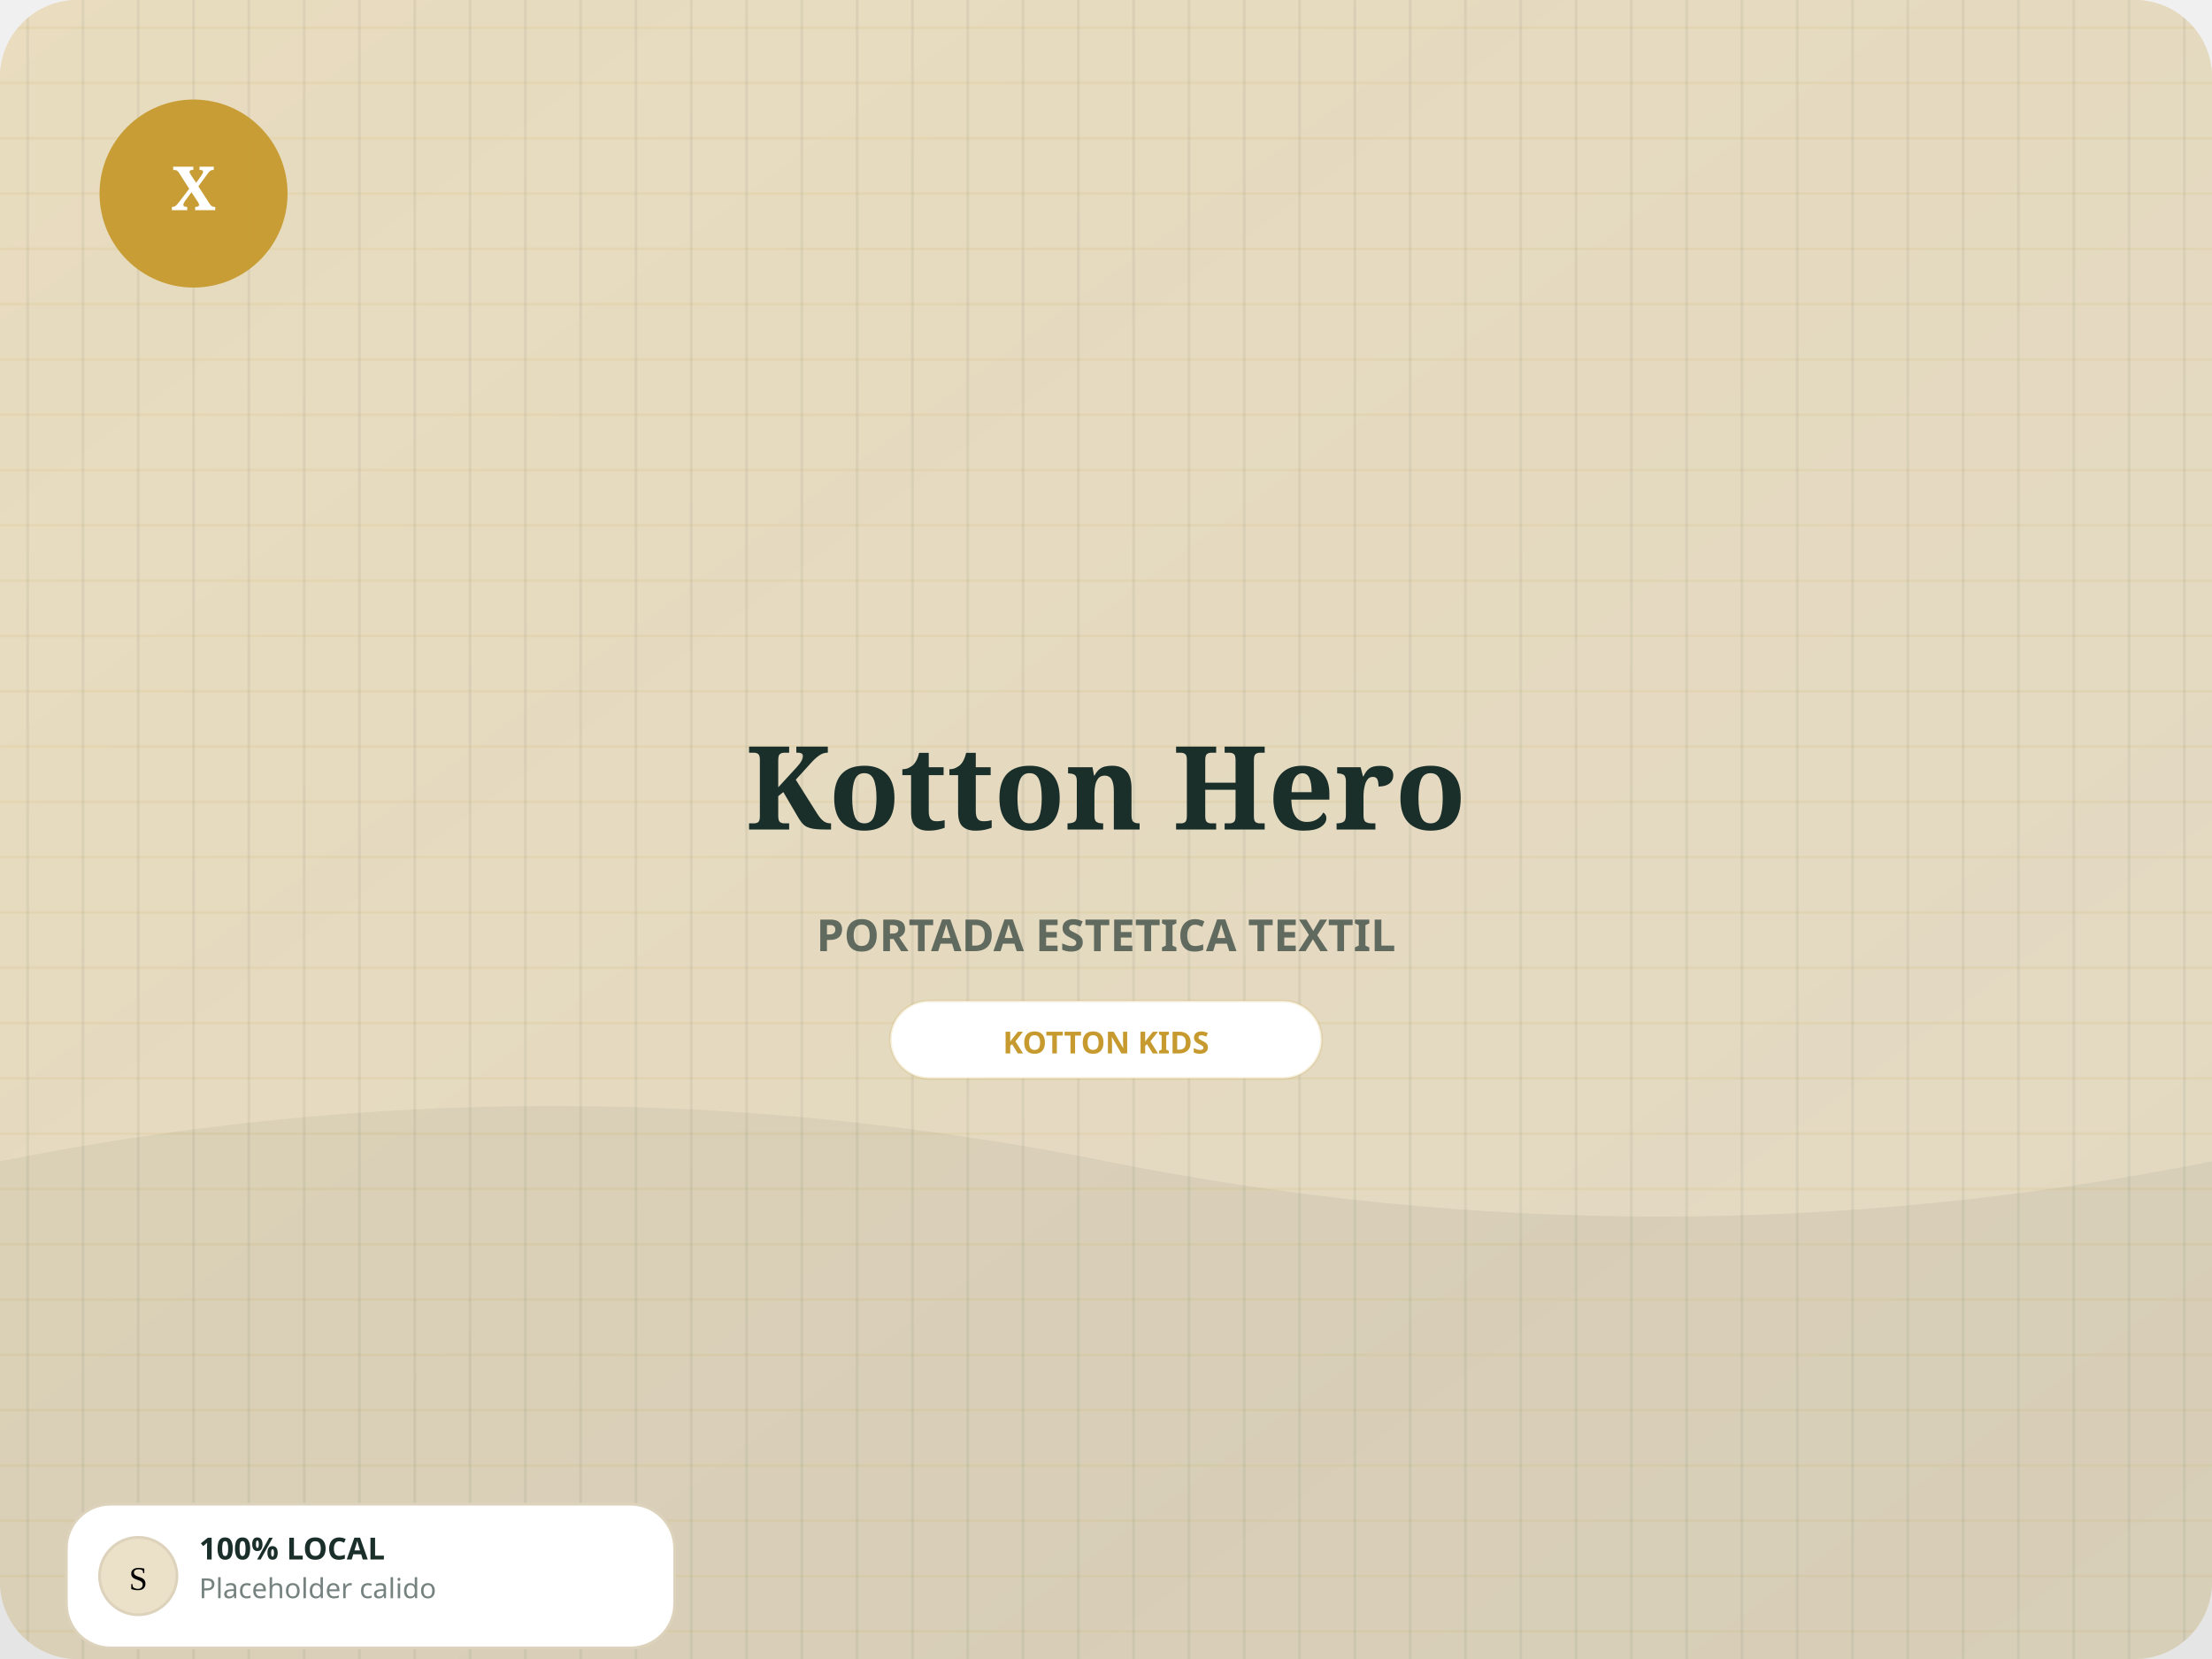
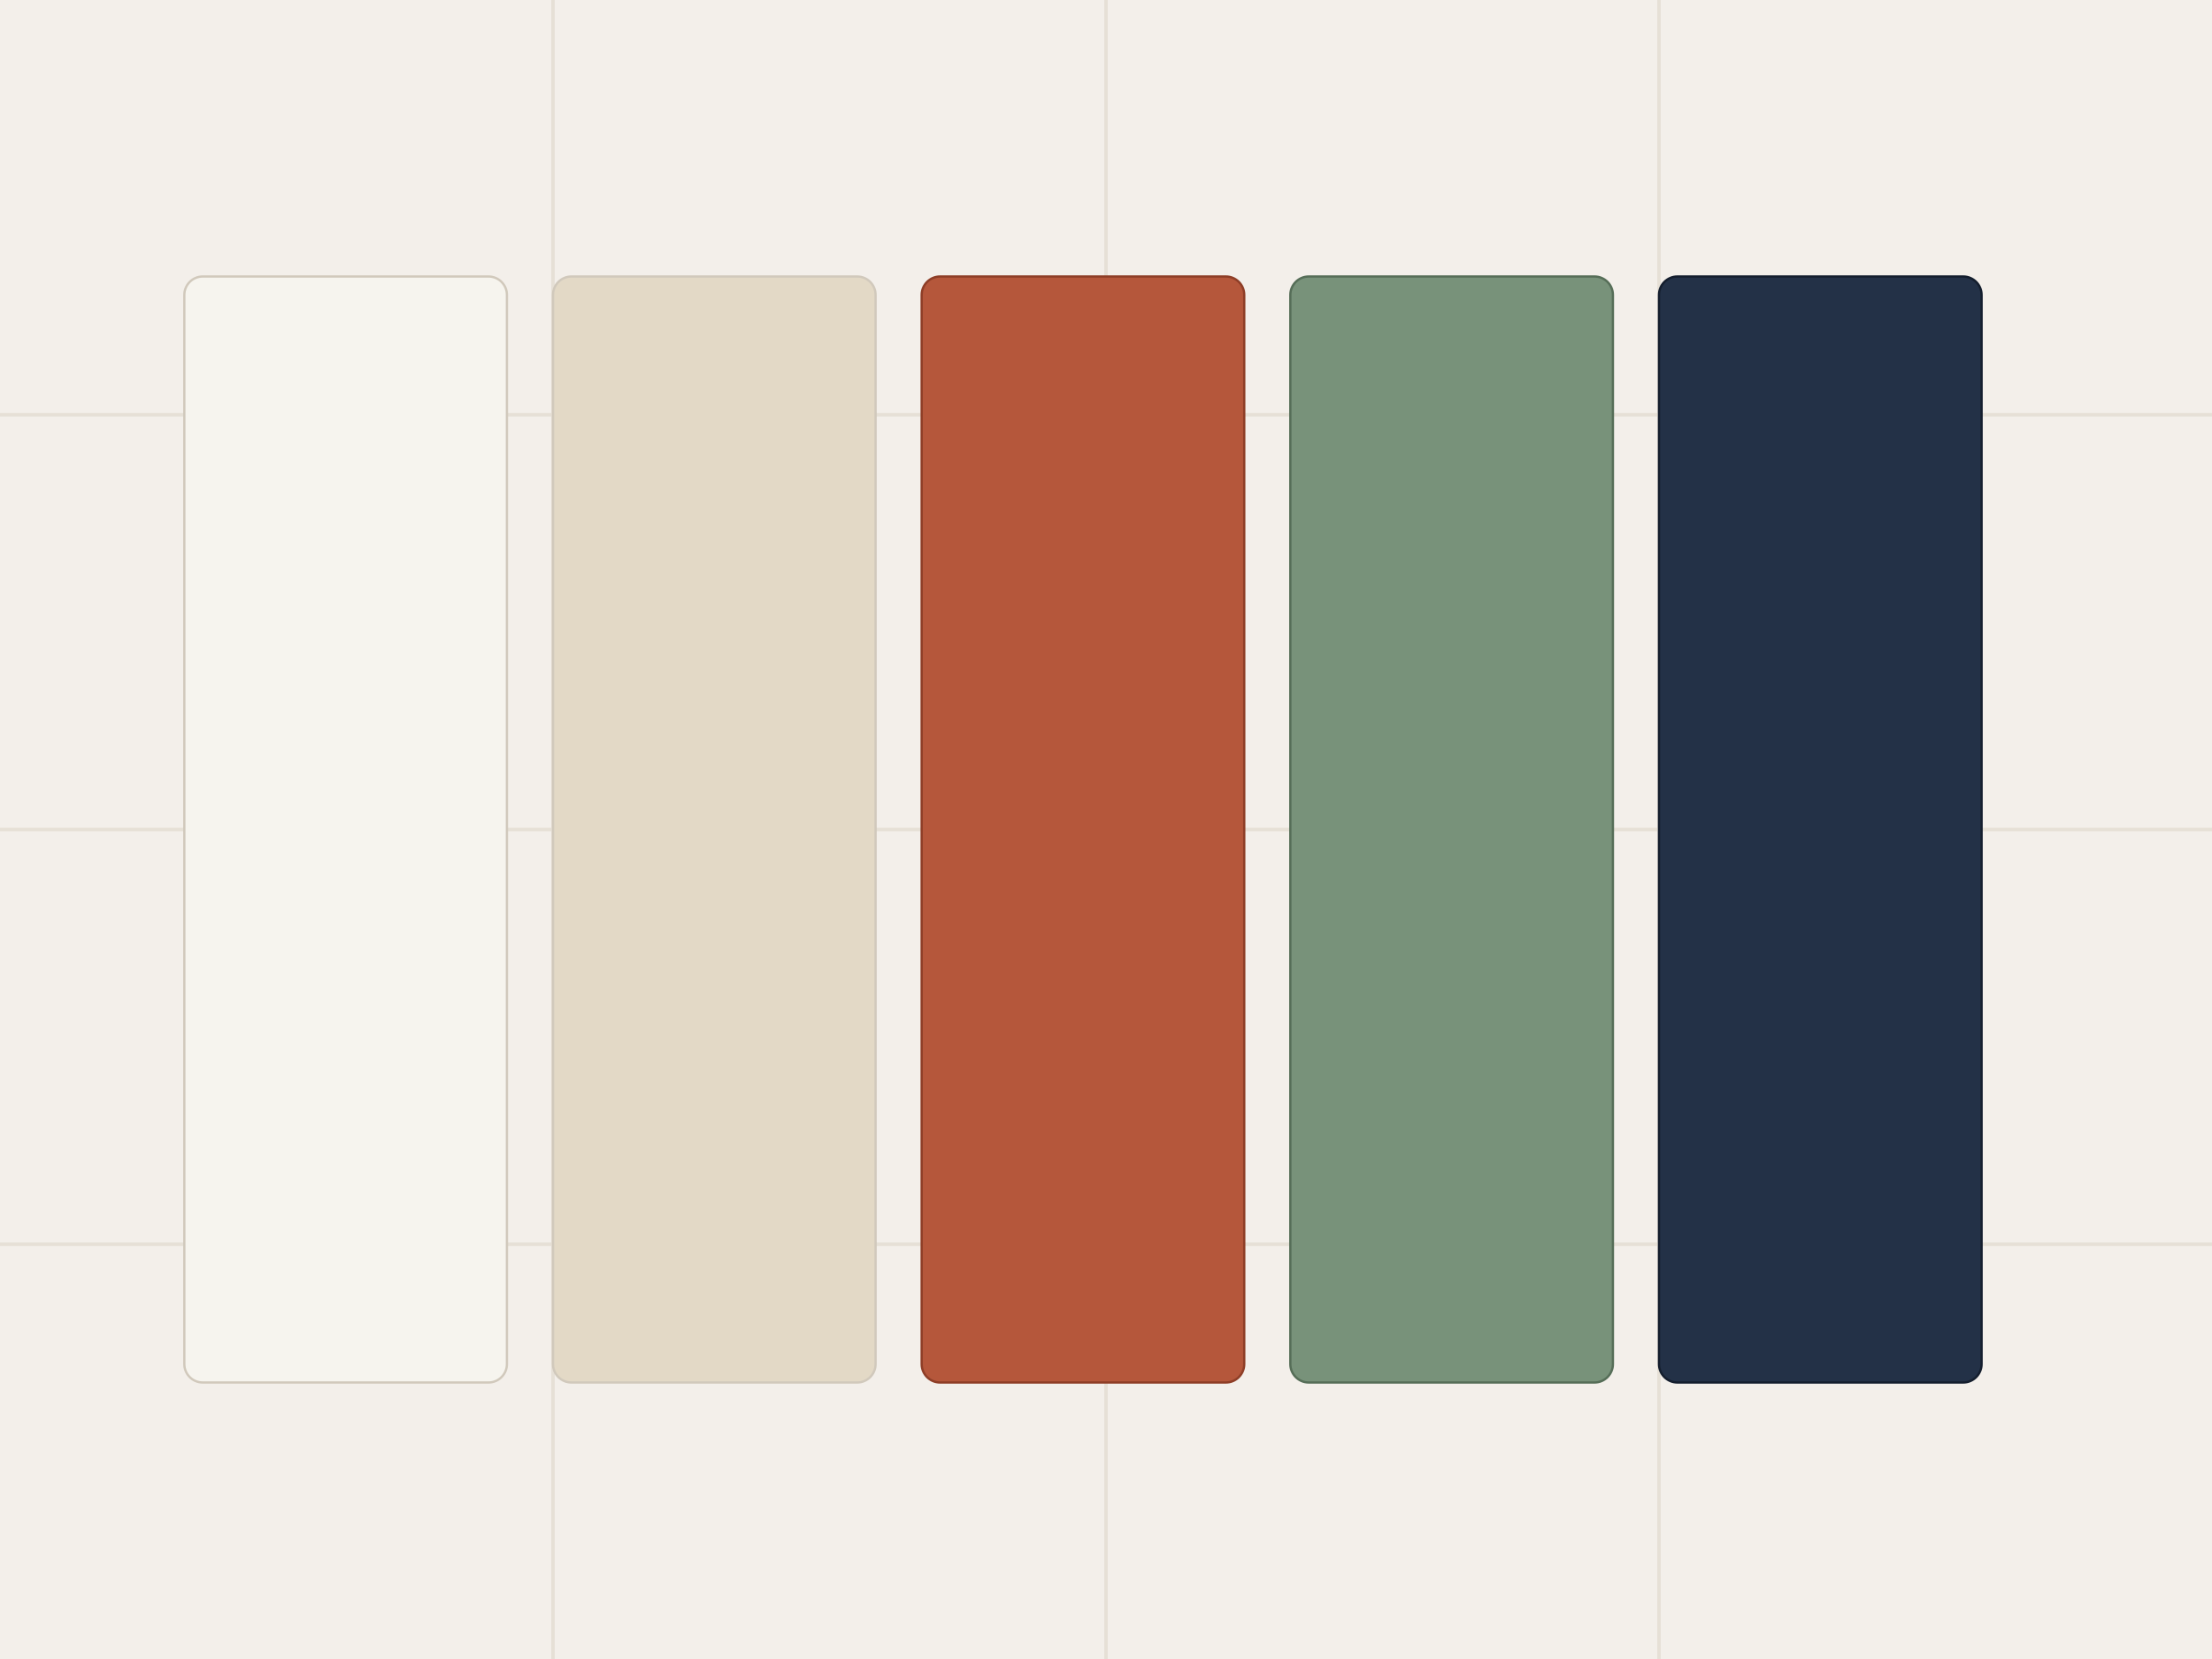
- <svg xmlns="http://www.w3.org/2000/svg" width="800" height="600" viewBox="0 0 800 600" role="img">
-   <rect width="800" height="600" rx="28" fill="#EBE0C8" />
-   <defs>
-     <pattern id="p" width="40" height="40" patternUnits="userSpaceOnUse">
-       <rect width="40" height="40" fill="#EBE0C8" />
-       <path d="M0 10 H40 M0 30 H40" stroke="#C69A2E" stroke-opacity="0.08" stroke-width="1" />
-       <path d="M10 0 V40 M30 0 V40" stroke="#1A2E2A" stroke-opacity="0.06" stroke-width="1" />
-     </pattern>
-     <linearGradient id="g" x1="0" y1="0" x2="1" y2="1">
-       <stop offset="0%" stop-color="#C69A2E" stop-opacity="0.06" />
-       <stop offset="100%" stop-color="#1A2E2A" stop-opacity="0.04" />
-     </linearGradient>
-   </defs>
-   <rect width="800" height="600" rx="28" fill="url(#p)" />
-   <rect width="800" height="600" rx="28" fill="url(#g)" />
-   <path d="M0 420 Q 200 380 400 420 T 800 420 L 800 600 L 0 600 Z" fill="#1A2E2A" opacity="0.06" />
-   <circle cx="70" cy="70" r="34" fill="#C69A2E" opacity="0.95" />
-   <text x="70" y="76" text-anchor="middle" font-family="Georgia, serif" font-size="22" font-weight="800" fill="white">X</text>
-   <g transform="translate(400,300)">
-     <text text-anchor="middle" font-family="Georgia, serif" font-size="42" font-weight="800" fill="#1A2E2A">Kotton Hero</text>
-     <text y="44" text-anchor="middle" font-family="sans-serif" font-size="16" font-weight="600" fill="#1A2E2A" opacity="0.65">PORTADA ESTETICA TEXTIL</text>
-     <g transform="translate(0,76)">
-       <rect x="-78" y="-14" width="156" height="28" rx="14" fill="white" stroke="#C69A2E" stroke-opacity="0.15" />
-       <text text-anchor="middle" y="5" font-family="sans-serif" font-size="11" font-weight="800" fill="#C69A2E">KOTTON KIDS</text>
-     </g>
+ <svg xmlns="http://www.w3.org/2000/svg" width="960" height="720" viewBox="0 0 960 720" role="img" aria-label="Colección textil Kotton">
+   <rect width="960" height="720" fill="#F3EFEA" />
+   <g stroke="#E6E0D6" stroke-width="1.5">
+     <line x1="0" y1="180" x2="960" y2="180" />
+     <line x1="0" y1="360" x2="960" y2="360" />
+     <line x1="0" y1="540" x2="960" y2="540" />
+     <line x1="240" y1="0" x2="240" y2="720" />
+     <line x1="480" y1="0" x2="480" y2="720" />
+     <line x1="720" y1="0" x2="720" y2="720" />
  </g>
-   <g transform="translate(24, 544)">
-     <rect width="220" height="52" rx="16" fill="white" stroke="#DDD2BB" />
-     <circle cx="26" cy="26" r="14" fill="#EBE0C8" stroke="#DDD2BB" />
-     <text x="26" y="31" text-anchor="middle" font-size="12">S</text>
-     <text x="48" y="20" font-family="sans-serif" font-size="11" font-weight="800" fill="#1A2E2A">100% LOCAL</text>
-     <text x="48" y="34" font-family="sans-serif" font-size="10" fill="#1A2E2A" opacity="0.6">Placeholder calido</text>
-   </g>
+   <rect x="80" y="120" width="140" height="480" rx="8" fill="#F6F4EE" stroke="#D1C9BC" />
+   <rect x="240" y="120" width="140" height="480" rx="8" fill="#E3D9C6" stroke="#D1C9BC" />
+   <rect x="400" y="120" width="140" height="480" rx="8" fill="#B5573B" stroke="#8E3E27" />
+   <rect x="560" y="120" width="140" height="480" rx="8" fill="#78927A" stroke="#566E58" />
+   <rect x="720" y="120" width="140" height="480" rx="8" fill="#233147" stroke="#141E2E" />
</svg>
